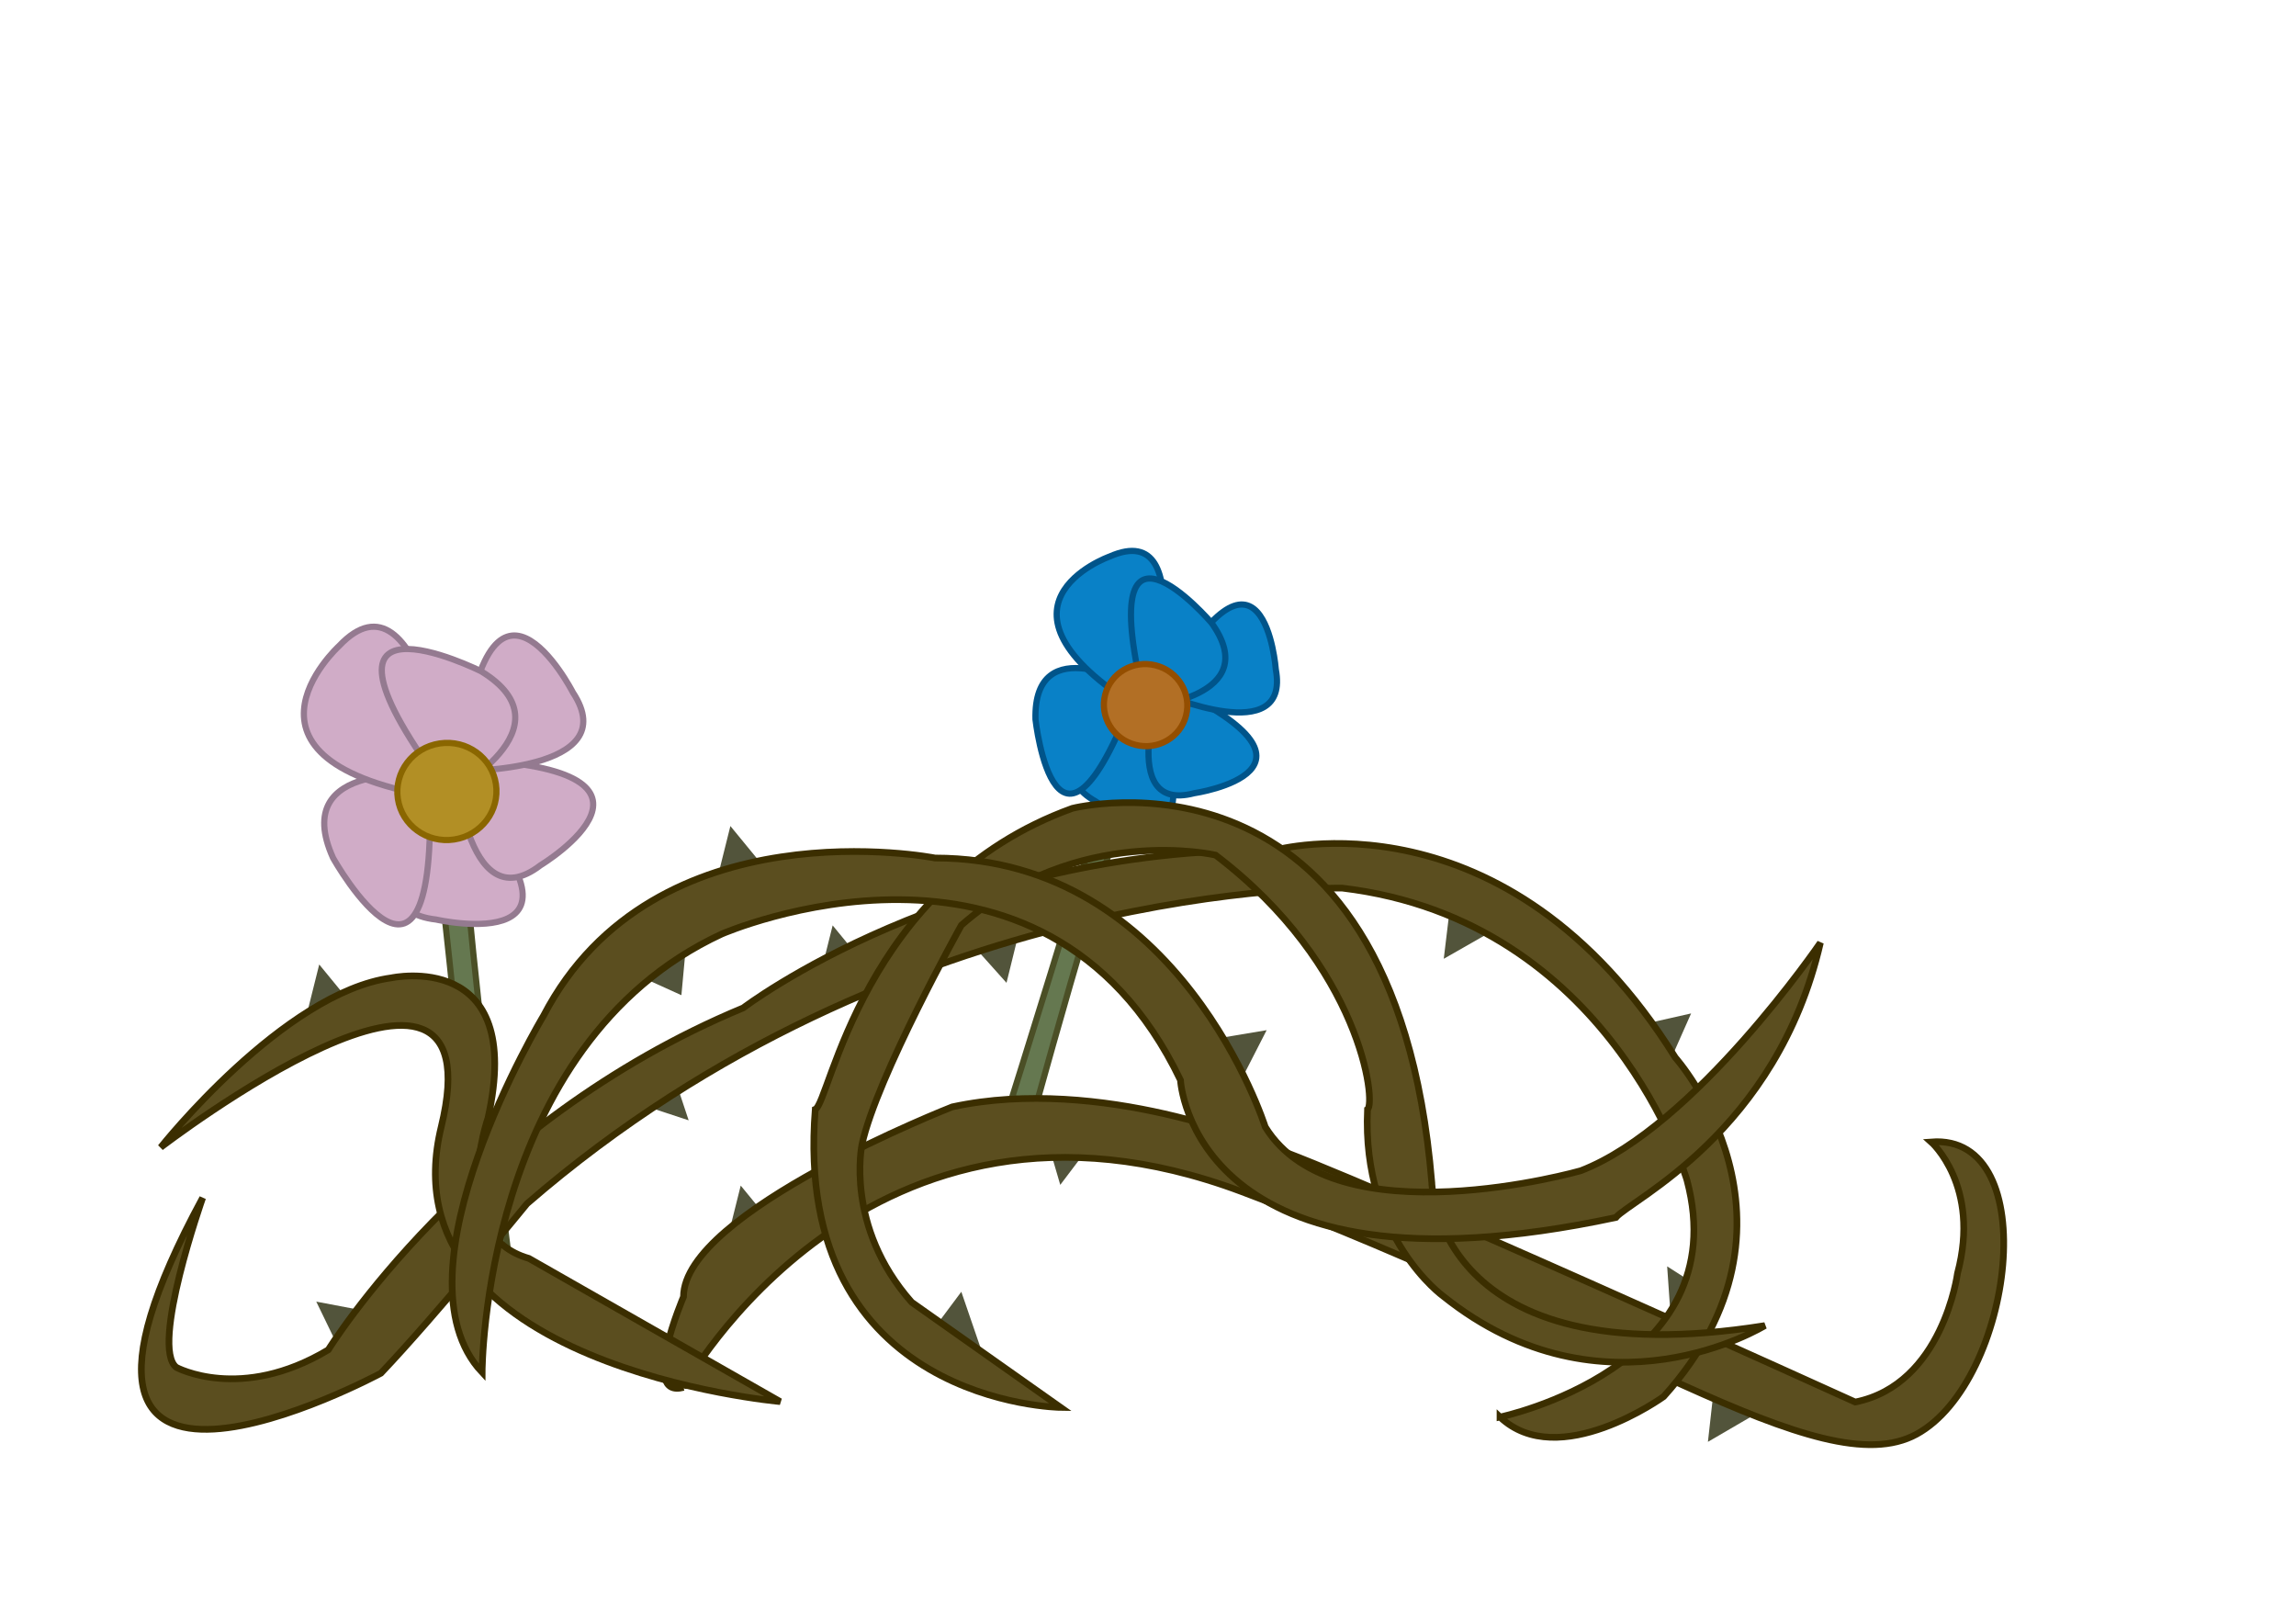
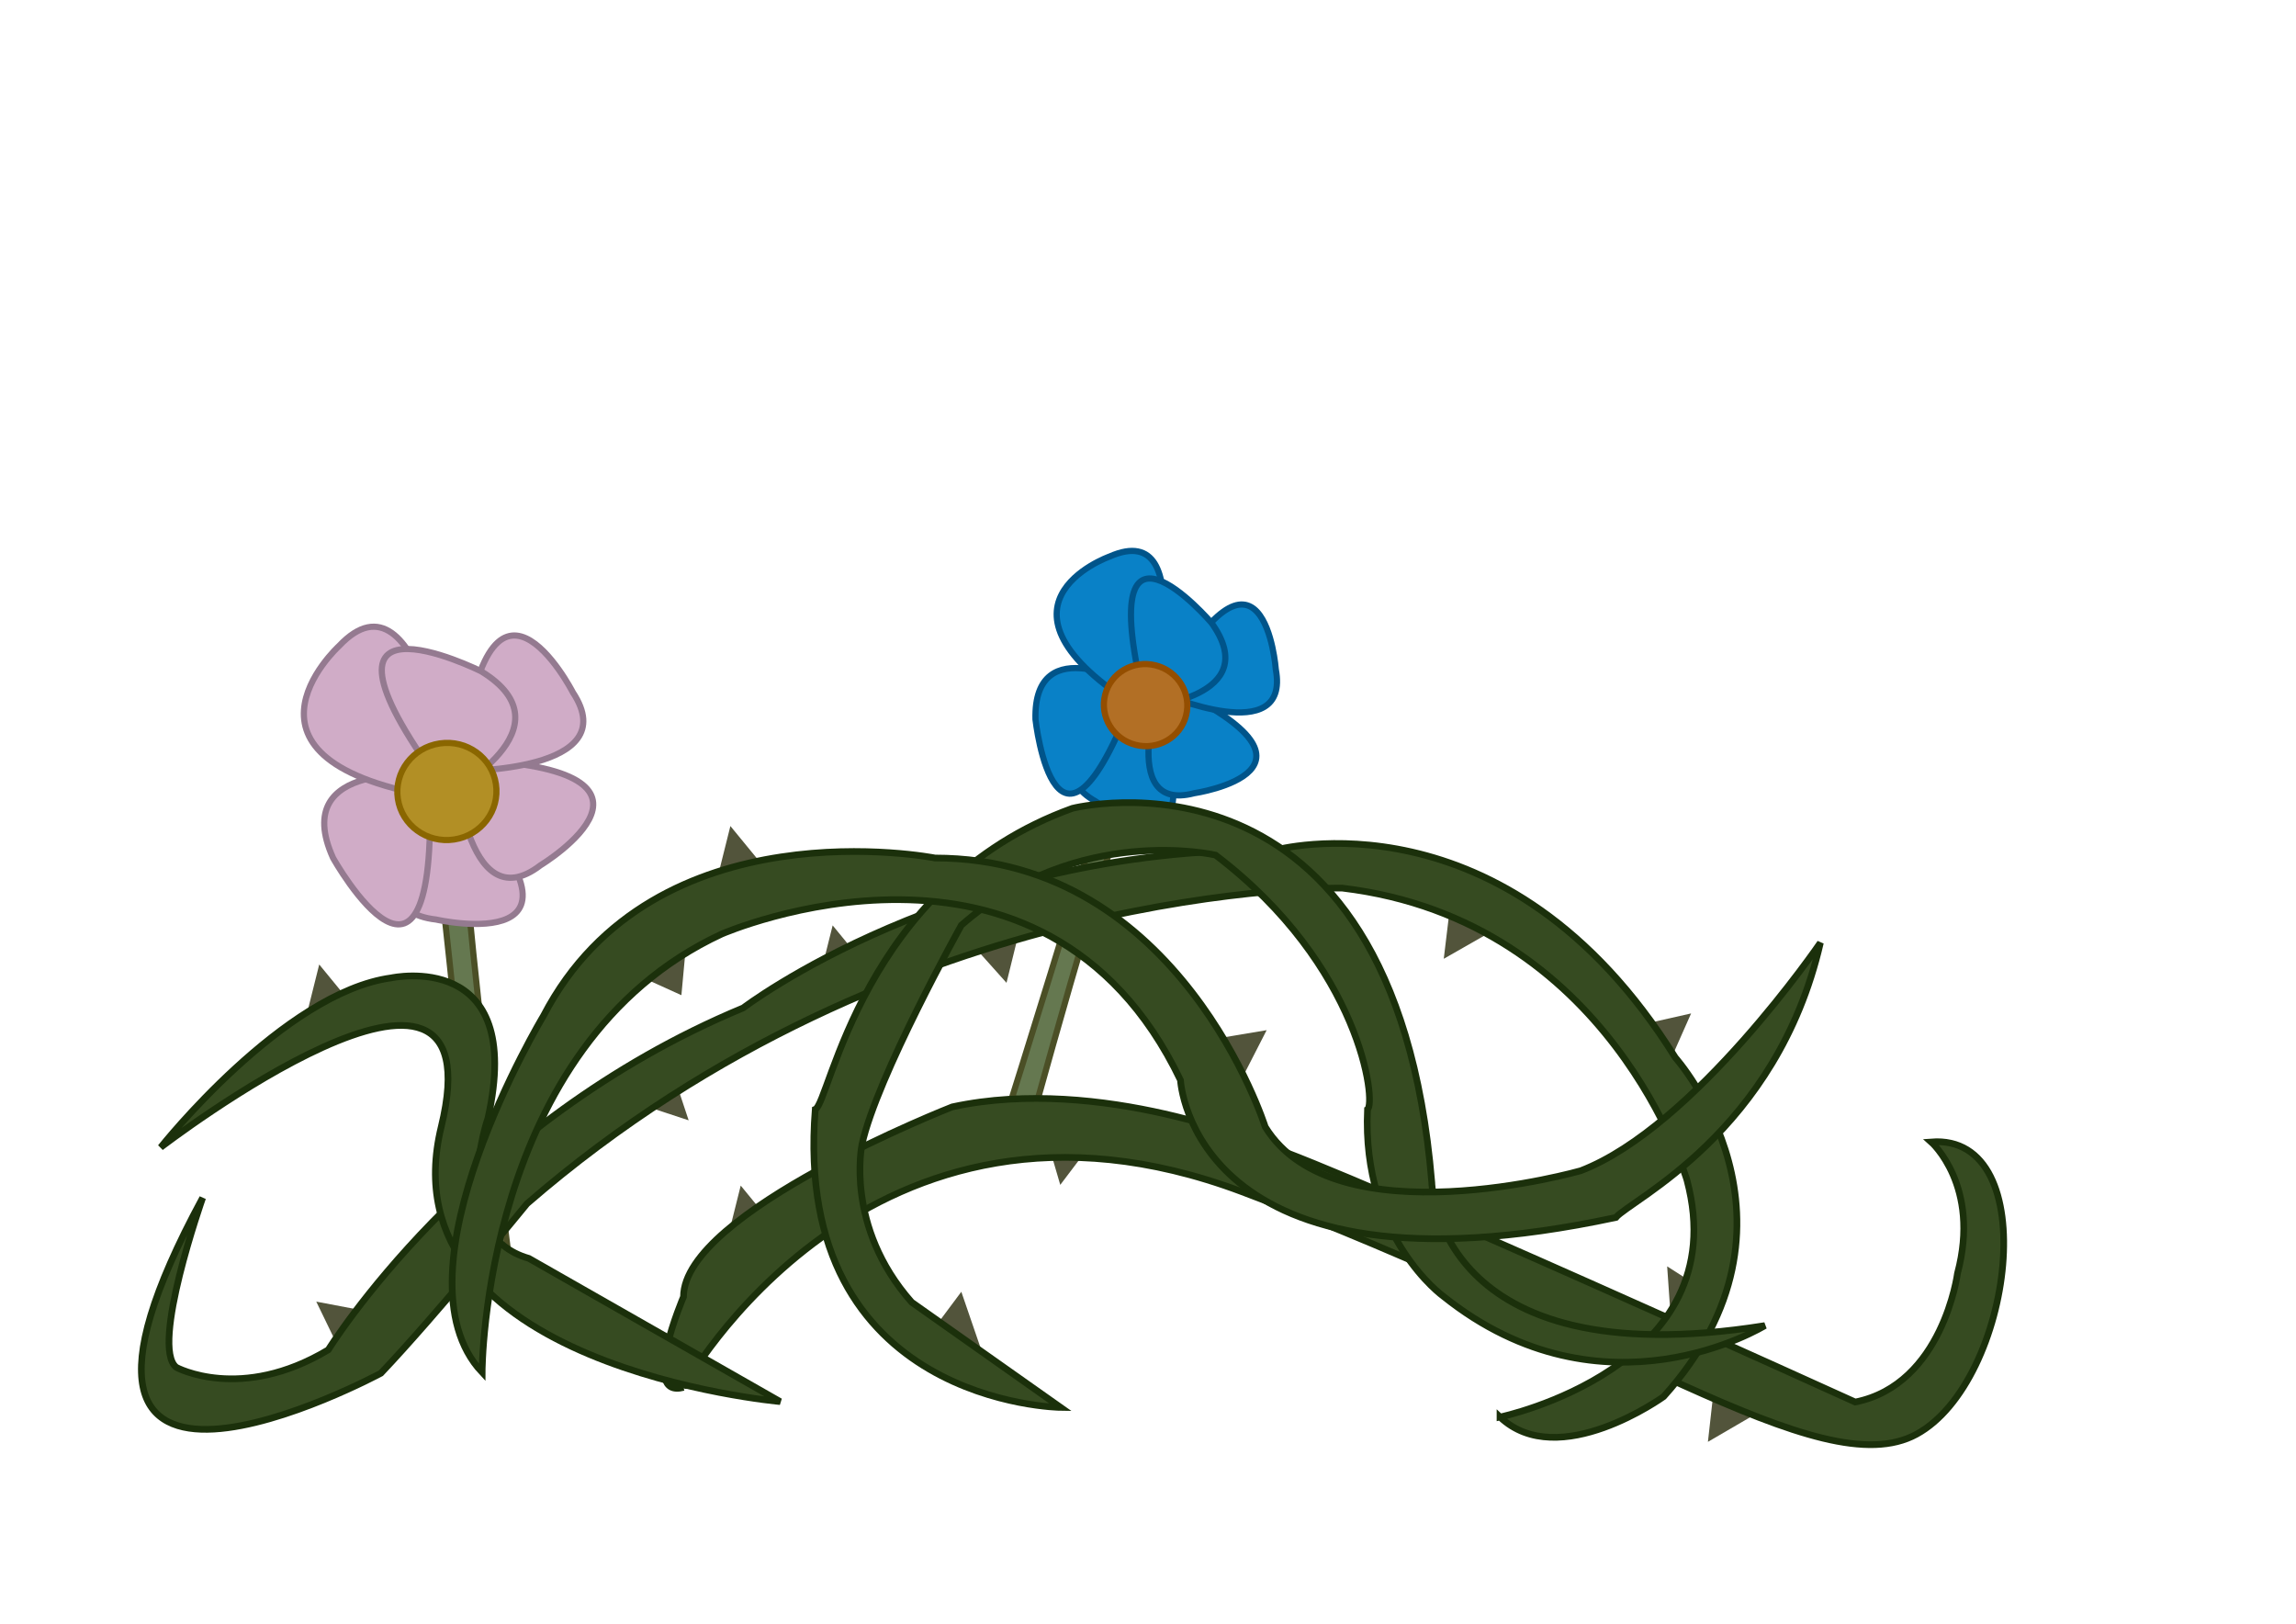
<svg xmlns="http://www.w3.org/2000/svg" width="297mm" height="210mm" viewBox="0 0 297 210" version="1.1" id="svg2089">
  <defs id="defs2083" />
  <g id="layer1" transform="translate(0,-87)">
    <g id="g2852" transform="matrix(0.8423417,0,0,0.8440982,-67.71253,21.30056)" style="stroke-width:1.186">
      <path style="fill:#657850;fill-opacity:1;stroke:#4b4f26;stroke-width:0.949;stroke-linecap:butt;stroke-linejoin:miter;stroke-miterlimit:4;stroke-dasharray:none;stroke-opacity:1" d="m 239.593,246.82 c 0,0 15.492,-55.945 20.166,-64.621 l -4.452,-0.162 c -10.041,34.068 -19.511,63.982 -19.511,63.982 z" id="path2770" />
      <path style="fill:#0981c7;fill-opacity:1;stroke:#00548a;stroke-width:0.949;stroke-linecap:butt;stroke-linejoin:miter;stroke-miterlimit:4;stroke-dasharray:none;stroke-opacity:1" d="m 256.829,184.927 c 0,0 -19.042,9.585 -8.243,15.665 0,0 20.114,14.455 8.243,-15.665 z" id="path2772" />
      <path style="fill:#0981c7;fill-opacity:1;stroke:#00548a;stroke-width:0.949;stroke-linecap:butt;stroke-linejoin:miter;stroke-miterlimit:4;stroke-dasharray:none;stroke-opacity:1" d="m 258.802,182.382 c 0,0 -7.031,20.126 4.96,16.992 0,0 24.508,-3.585 -4.96,-16.992 z" id="path2774" />
      <path id="path2776" d="m 259.006,184.146 c 0,0 19.576,8.442 17.301,-3.741 0,0 -1.836,-24.701 -17.301,3.741 z" style="fill:#0981c7;fill-opacity:1;stroke:#00548a;stroke-width:0.949;stroke-linecap:butt;stroke-linejoin:miter;stroke-miterlimit:4;stroke-dasharray:none;stroke-opacity:1" />
      <path style="fill:#0981c7;fill-opacity:1;stroke:#00548a;stroke-width:0.949;stroke-linecap:butt;stroke-linejoin:miter;stroke-miterlimit:4;stroke-dasharray:none;stroke-opacity:1" d="m 254.972,183.086 c 0,0 -15.929,-9.091 -15.571,4.979 0,0 3.174,28.649 15.571,-4.979 z" id="path2778" />
      <path style="fill:#0981c7;fill-opacity:1;stroke:#00548a;stroke-width:0.949;stroke-linecap:butt;stroke-linejoin:miter;stroke-miterlimit:4;stroke-dasharray:none;stroke-opacity:1" d="m 256.556,187.12 c 0,0 8.528,-30.323 -5.781,-24.009 0,0 -21.658,7.668 5.781,24.009 z" id="path2780" />
      <path id="path2782" d="m 256.376,186.154 c 0,0 18.282,-1.47 10.055,-12.89 0,0 -18.771,-21.875 -10.055,12.89 z" style="fill:#0981c7;fill-opacity:1;stroke:#00548a;stroke-width:0.949;stroke-linecap:butt;stroke-linejoin:miter;stroke-miterlimit:4;stroke-dasharray:none;stroke-opacity:1" />
      <ellipse style="fill:#b26f25;fill-opacity:1;stroke:#944e00;stroke-width:0.949;stroke-miterlimit:4;stroke-dasharray:none;stroke-opacity:1" id="ellipse2784" cx="294.376" cy="116.562" rx="6.414" ry="6.281" transform="rotate(14.34717)" />
    </g>
    <path style="fill:#657850;fill-opacity:1;stroke:#4b4f26;stroke-width:0.8;stroke-linecap:butt;stroke-linejoin:miter;stroke-miterlimit:4;stroke-dasharray:none;stroke-opacity:1" d="m 66.123,252.014 c 0,0 -7.498,-57.564 -6.568,-67.375 l -4.164,1.583 c 4.007,35.29 6.923,66.532 6.923,66.532 z" id="path2018" />
    <path style="fill:#d0acc7;fill-opacity:1;stroke:#947a90;stroke-width:0.8;stroke-linecap:butt;stroke-linejoin:miter;stroke-miterlimit:4;stroke-dasharray:none;stroke-opacity:1" d="m 57.917,188.291 c 0,0 -13.812,16.239 -1.498,17.638 0,0 24.153,5.489 1.498,-17.638 z" id="path2034" />
    <path style="fill:#d0acc7;fill-opacity:1;stroke:#947a90;stroke-width:0.8;stroke-linecap:butt;stroke-linejoin:miter;stroke-miterlimit:4;stroke-dasharray:none;stroke-opacity:1" d="m 58.744,185.179 c 0,0 1.355,21.275 11.181,13.723 0,0 21.182,-12.839 -11.181,-13.723 z" id="path2022" />
    <path id="path2024" d="m 59.619,186.725 c 0,0 21.318,0.159 14.482,-10.178 0,0 -11.303,-22.04 -14.482,10.178 z" style="fill:#d0acc7;fill-opacity:1;stroke:#947a90;stroke-width:0.8;stroke-linecap:butt;stroke-linejoin:miter;stroke-miterlimit:4;stroke-dasharray:none;stroke-opacity:1" />
    <path style="fill:#d0acc7;fill-opacity:1;stroke:#947a90;stroke-width:0.8;stroke-linecap:butt;stroke-linejoin:miter;stroke-miterlimit:4;stroke-dasharray:none;stroke-opacity:1" d="m 55.49,187.319 c 0,0 -18.211,-2.177 -12.406,10.646 0,0 14.072,25.156 12.406,-10.646 z" id="path2026" />
    <path style="fill:#d0acc7;fill-opacity:1;stroke:#947a90;stroke-width:0.8;stroke-linecap:butt;stroke-linejoin:miter;stroke-miterlimit:4;stroke-dasharray:none;stroke-opacity:1" d="m 58.519,190.418 c 0,0 -3.943,-31.252 -14.667,-19.867 0,0 -16.968,15.491 14.667,19.867 z" id="path2028" />
    <path id="path2030" d="m 57.977,189.598 c 0,0 16.269,-8.467 4.247,-15.786 0,0 -25.803,-12.847 -4.247,15.786 z" style="fill:#d0acc7;fill-opacity:1;stroke:#947a90;stroke-width:0.8;stroke-linecap:butt;stroke-linejoin:miter;stroke-miterlimit:4;stroke-dasharray:none;stroke-opacity:1" />
    <ellipse style="fill:#b28f25;fill-opacity:1;stroke:#8a6600;stroke-width:0.8;stroke-miterlimit:4;stroke-dasharray:none;stroke-opacity:1" id="path2032" cx="29.005" cy="195.855" rx="6.414" ry="6.281" transform="rotate(-8.552212)" />
    <path style="fill:#52543b;fill-opacity:1;stroke:none;stroke-width:0.265px;stroke-linecap:butt;stroke-linejoin:miter;stroke-opacity:1" d="m 92.609,201.318 1.871,-7.484 4.276,5.212 z" id="path2644" />
    <path id="path2670" d="m 105.838,214.169 1.871,-7.484 4.276,5.212 z" style="fill:#52543b;fill-opacity:1;stroke:none;stroke-width:0.265px;stroke-linecap:butt;stroke-linejoin:miter;stroke-opacity:1" />
    <path style="fill:#52543b;fill-opacity:1;stroke:none;stroke-width:0.265px;stroke-linecap:butt;stroke-linejoin:miter;stroke-opacity:1" d="m 82.173,213.008 6.59,-4.009 -0.62,6.713 z" id="path2672" />
    <path id="path2658" d="m 130.197,214.113 -5.145,-5.747 6.713,-0.616 z" style="fill:#52543b;fill-opacity:1;stroke:none;stroke-width:0.265px;stroke-linecap:butt;stroke-linejoin:miter;stroke-opacity:1" />
    <path style="fill:#52543b;fill-opacity:1;stroke:none;stroke-width:0.265px;stroke-linecap:butt;stroke-linejoin:miter;stroke-opacity:1" d="m 93.945,247.822 1.871,-7.484 4.276,5.212 z" id="path2660" />
    <path id="path2662" d="m 211.229,219.767 7.525,-1.696 -2.73,6.164 z" style="fill:#52543b;fill-opacity:1;stroke:none;stroke-width:0.265px;stroke-linecap:butt;stroke-linejoin:miter;stroke-opacity:1" />
    <path style="fill:#52543b;fill-opacity:1;stroke:none;stroke-width:0.265px;stroke-linecap:butt;stroke-linejoin:miter;stroke-opacity:1" d="m 39.422,219.225 1.871,-7.484 4.276,5.212 z" id="path2664" />
    <path id="path2666" d="m 227.594,269.596 -6.665,3.883 0.748,-6.7 z" style="fill:#52543b;fill-opacity:1;stroke:none;stroke-width:0.265px;stroke-linecap:butt;stroke-linejoin:miter;stroke-opacity:1" />
    <path style="fill:#52543b;fill-opacity:1;stroke:none;stroke-width:0.265px;stroke-linecap:butt;stroke-linejoin:miter;stroke-opacity:1" d="m 216.193,258.479 -0.537,-7.695 5.679,3.633 z" id="path2668" />
    <path style="fill:#52543b;fill-opacity:1;stroke:none;stroke-width:0.265px;stroke-linecap:butt;stroke-linejoin:miter;stroke-opacity:1" d="m 193.457,207.18 -6.699,3.824 0.807,-6.693 z" id="path2656" />
    <path id="path2646" d="m 156.239,221.508 7.608,-1.272 -3.071,6.001 z" style="fill:#52543b;fill-opacity:1;stroke:none;stroke-width:0.265px;stroke-linecap:butt;stroke-linejoin:miter;stroke-opacity:1" />
    <path style="fill:#52543b;fill-opacity:1;stroke:none;stroke-width:0.265px;stroke-linecap:butt;stroke-linejoin:miter;stroke-opacity:1" d="m 124.353,254.07 2.503,7.297 -6.424,-2.046 z" id="path2648" />
    <path id="path2650" d="m 86.651,224.575 2.43,7.321 -6.403,-2.109 z" style="fill:#52543b;fill-opacity:1;stroke:none;stroke-width:0.265px;stroke-linecap:butt;stroke-linejoin:miter;stroke-opacity:1" />
    <path style="fill:#52543b;fill-opacity:1;stroke:none;stroke-width:0.265px;stroke-linecap:butt;stroke-linejoin:miter;stroke-opacity:1" d="m 44.274,262.286 -3.363,-6.942 6.623,1.257 z" id="path2652" />
    <path id="path2654" d="m 141.804,234.09 -4.652,6.153 -1.894,-6.47 z" style="fill:#52543b;fill-opacity:1;stroke:none;stroke-width:0.265px;stroke-linecap:butt;stroke-linejoin:miter;stroke-opacity:1" />
-     <path style="fill:#5b4e1f;fill-opacity:1;stroke:#3b2e00;stroke-width:0.865;stroke-linecap:butt;stroke-linejoin:miter;stroke-miterlimit:4;stroke-dasharray:none;stroke-opacity:1" d="m 88.414,266.441 c 0,0 23.812,-43.467 72.193,-25.324 48.381,18.143 74.839,38.176 87.312,31.372 12.473,-6.804 16.631,-38.932 1.89,-37.798 0,0 6.426,5.67 3.402,17.009 0,0 -1.89,14.363 -13.229,16.631 0,0 -65.768,-29.86 -76.351,-33.262 0,0 -21.167,-9.071 -40.443,-4.914 0,0 -34.774,13.607 -34.774,24.568 0,0 -5.67,13.229 -2e-6,11.717 z" id="path2634" />
-     <path style="fill:#5b4e1f;fill-opacity:1;stroke:#3b2e00;stroke-width:0.865;stroke-linecap:butt;stroke-linejoin:miter;stroke-miterlimit:4;stroke-dasharray:none;stroke-opacity:1" d="m 194.035,270.274 c 0,0 30.616,-6.426 24.19,-30.616 0,0 -9.827,-33.64 -44.601,-37.798 0,0 -57.074,-1.134 -105.455,40.821 0,0 -11.717,14.363 -18.899,21.923 0,0 -49.893,26.836 -23.057,-22.679 0,0 -6.804,19.277 -3.402,21.923 0,0 8.315,4.536 19.655,-2.268 0,0 18.143,-29.482 53.673,-44.223 0,0 27.214,-20.789 68.792,-20.411 0,0 29.86,-8.315 51.783,26.836 0,0 18.899,21.167 -1.512,43.845 0,0 -13.607,9.827 -21.167,2.646 z" id="path2636" />
-     <path style="fill:#5b4e1f;stroke:#3b2e00;stroke-width:0.865;stroke-linecap:butt;stroke-linejoin:miter;stroke-opacity:1;fill-opacity:1;stroke-miterlimit:4;stroke-dasharray:none" d="m 137.205,269.03 c 0,0 -34.774,-0.378 -31.75,-38.554 1.89,-0.756 6.048,-29.104 33.262,-38.932 0,0 41.577,-10.583 46.491,48.381 0,0 0.378,25.324 43.089,18.521 0,0 -20.789,12.851 -41.577,-3.78 0,0 -10.583,-7.56 -9.827,-24.19 1.134,-0.756 -0.756,-18.521 -19.655,-32.884 0,0 -17.765,-4.158 -32.884,9.071 0,0 -10.961,19.655 -12.851,28.348 0,0 -2.268,10.583 6.426,20.411 z" id="path2638" />
-     <path style="fill:#5b4e1f;stroke:#3b2e00;stroke-width:0.865;stroke-linecap:butt;stroke-linejoin:miter;stroke-opacity:1;fill-opacity:1;stroke-miterlimit:4;stroke-dasharray:none" d="m 100.92,268.274 c 0,0 -51.405,-4.536 -43.845,-35.53 7.56,-30.994 -36.286,2.646 -36.286,2.646 0,0 15.875,-20.033 29.86,-21.923 0,0 17.387,-3.78 12.473,18.143 0,0 -5.292,15.119 5.292,18.143 z" id="path2640" />
-     <path style="fill:#5b4e1f;stroke:#3b2e00;stroke-width:0.865;stroke-linecap:butt;stroke-linejoin:miter;stroke-opacity:1;fill-opacity:1;stroke-miterlimit:4;stroke-dasharray:none" d="m 62.366,264.494 c 0,0 0,-42.333 30.994,-56.696 0,0 41.577,-18.143 59.342,18.899 0,0 1.512,29.482 56.318,17.765 1.89,-2.268 20.789,-10.961 26.458,-35.53 0,0 -16.253,23.812 -30.994,29.482 0,0 -31.75,9.071 -40.821,-5.67 0,0 -10.961,-34.774 -42.711,-34.774 0,0 -36.286,-7.182 -50.649,20.411 0,0 -20.033,33.262 -7.937,46.113 z" id="path2642" />
+     <path style="fill:#364b21;fill-opacity:1;stroke:#1b300b;stroke-width:0.865;stroke-linecap:butt;stroke-linejoin:miter;stroke-miterlimit:4;stroke-dasharray:none;stroke-opacity:1" d="m 88.414,266.441 c 0,0 23.812,-43.467 72.193,-25.324 48.381,18.143 74.839,38.176 87.312,31.372 12.473,-6.804 16.631,-38.932 1.89,-37.798 0,0 6.426,5.67 3.402,17.009 0,0 -1.89,14.363 -13.229,16.631 0,0 -65.768,-29.86 -76.351,-33.262 0,0 -21.167,-9.071 -40.443,-4.914 0,0 -34.774,13.607 -34.774,24.568 0,0 -5.67,13.229 -2e-6,11.717 z" id="path2634" />
+     <path style="fill:#364b21;fill-opacity:1;stroke:#1b300b;stroke-width:0.865;stroke-linecap:butt;stroke-linejoin:miter;stroke-miterlimit:4;stroke-dasharray:none;stroke-opacity:1" d="m 194.035,270.274 c 0,0 30.616,-6.426 24.19,-30.616 0,0 -9.827,-33.64 -44.601,-37.798 0,0 -57.074,-1.134 -105.455,40.821 0,0 -11.717,14.363 -18.899,21.923 0,0 -49.893,26.836 -23.057,-22.679 0,0 -6.804,19.277 -3.402,21.923 0,0 8.315,4.536 19.655,-2.268 0,0 18.143,-29.482 53.673,-44.223 0,0 27.214,-20.789 68.792,-20.411 0,0 29.86,-8.315 51.783,26.836 0,0 18.899,21.167 -1.512,43.845 0,0 -13.607,9.827 -21.167,2.646 z" id="path2636" />
+     <path style="fill:#364b21;stroke:#1b300b;stroke-width:0.865;stroke-linecap:butt;stroke-linejoin:miter;stroke-opacity:1;fill-opacity:1;stroke-miterlimit:4;stroke-dasharray:none" d="m 137.205,269.03 c 0,0 -34.774,-0.378 -31.75,-38.554 1.89,-0.756 6.048,-29.104 33.262,-38.932 0,0 41.577,-10.583 46.491,48.381 0,0 0.378,25.324 43.089,18.521 0,0 -20.789,12.851 -41.577,-3.78 0,0 -10.583,-7.56 -9.827,-24.19 1.134,-0.756 -0.756,-18.521 -19.655,-32.884 0,0 -17.765,-4.158 -32.884,9.071 0,0 -10.961,19.655 -12.851,28.348 0,0 -2.268,10.583 6.426,20.411 z" id="path2638" />
+     <path style="fill:#364b21;stroke:#1b300b;stroke-width:0.865;stroke-linecap:butt;stroke-linejoin:miter;stroke-opacity:1;fill-opacity:1;stroke-miterlimit:4;stroke-dasharray:none" d="m 100.92,268.274 c 0,0 -51.405,-4.536 -43.845,-35.53 7.56,-30.994 -36.286,2.646 -36.286,2.646 0,0 15.875,-20.033 29.86,-21.923 0,0 17.387,-3.78 12.473,18.143 0,0 -5.292,15.119 5.292,18.143 z" id="path2640" />
+     <path style="fill:#364b21;stroke:#1b300b;stroke-width:0.865;stroke-linecap:butt;stroke-linejoin:miter;stroke-opacity:1;fill-opacity:1;stroke-miterlimit:4;stroke-dasharray:none" d="m 62.366,264.494 c 0,0 0,-42.333 30.994,-56.696 0,0 41.577,-18.143 59.342,18.899 0,0 1.512,29.482 56.318,17.765 1.89,-2.268 20.789,-10.961 26.458,-35.53 0,0 -16.253,23.812 -30.994,29.482 0,0 -31.75,9.071 -40.821,-5.67 0,0 -10.961,-34.774 -42.711,-34.774 0,0 -36.286,-7.182 -50.649,20.411 0,0 -20.033,33.262 -7.937,46.113 z" id="path2642" />
  </g>
</svg>
